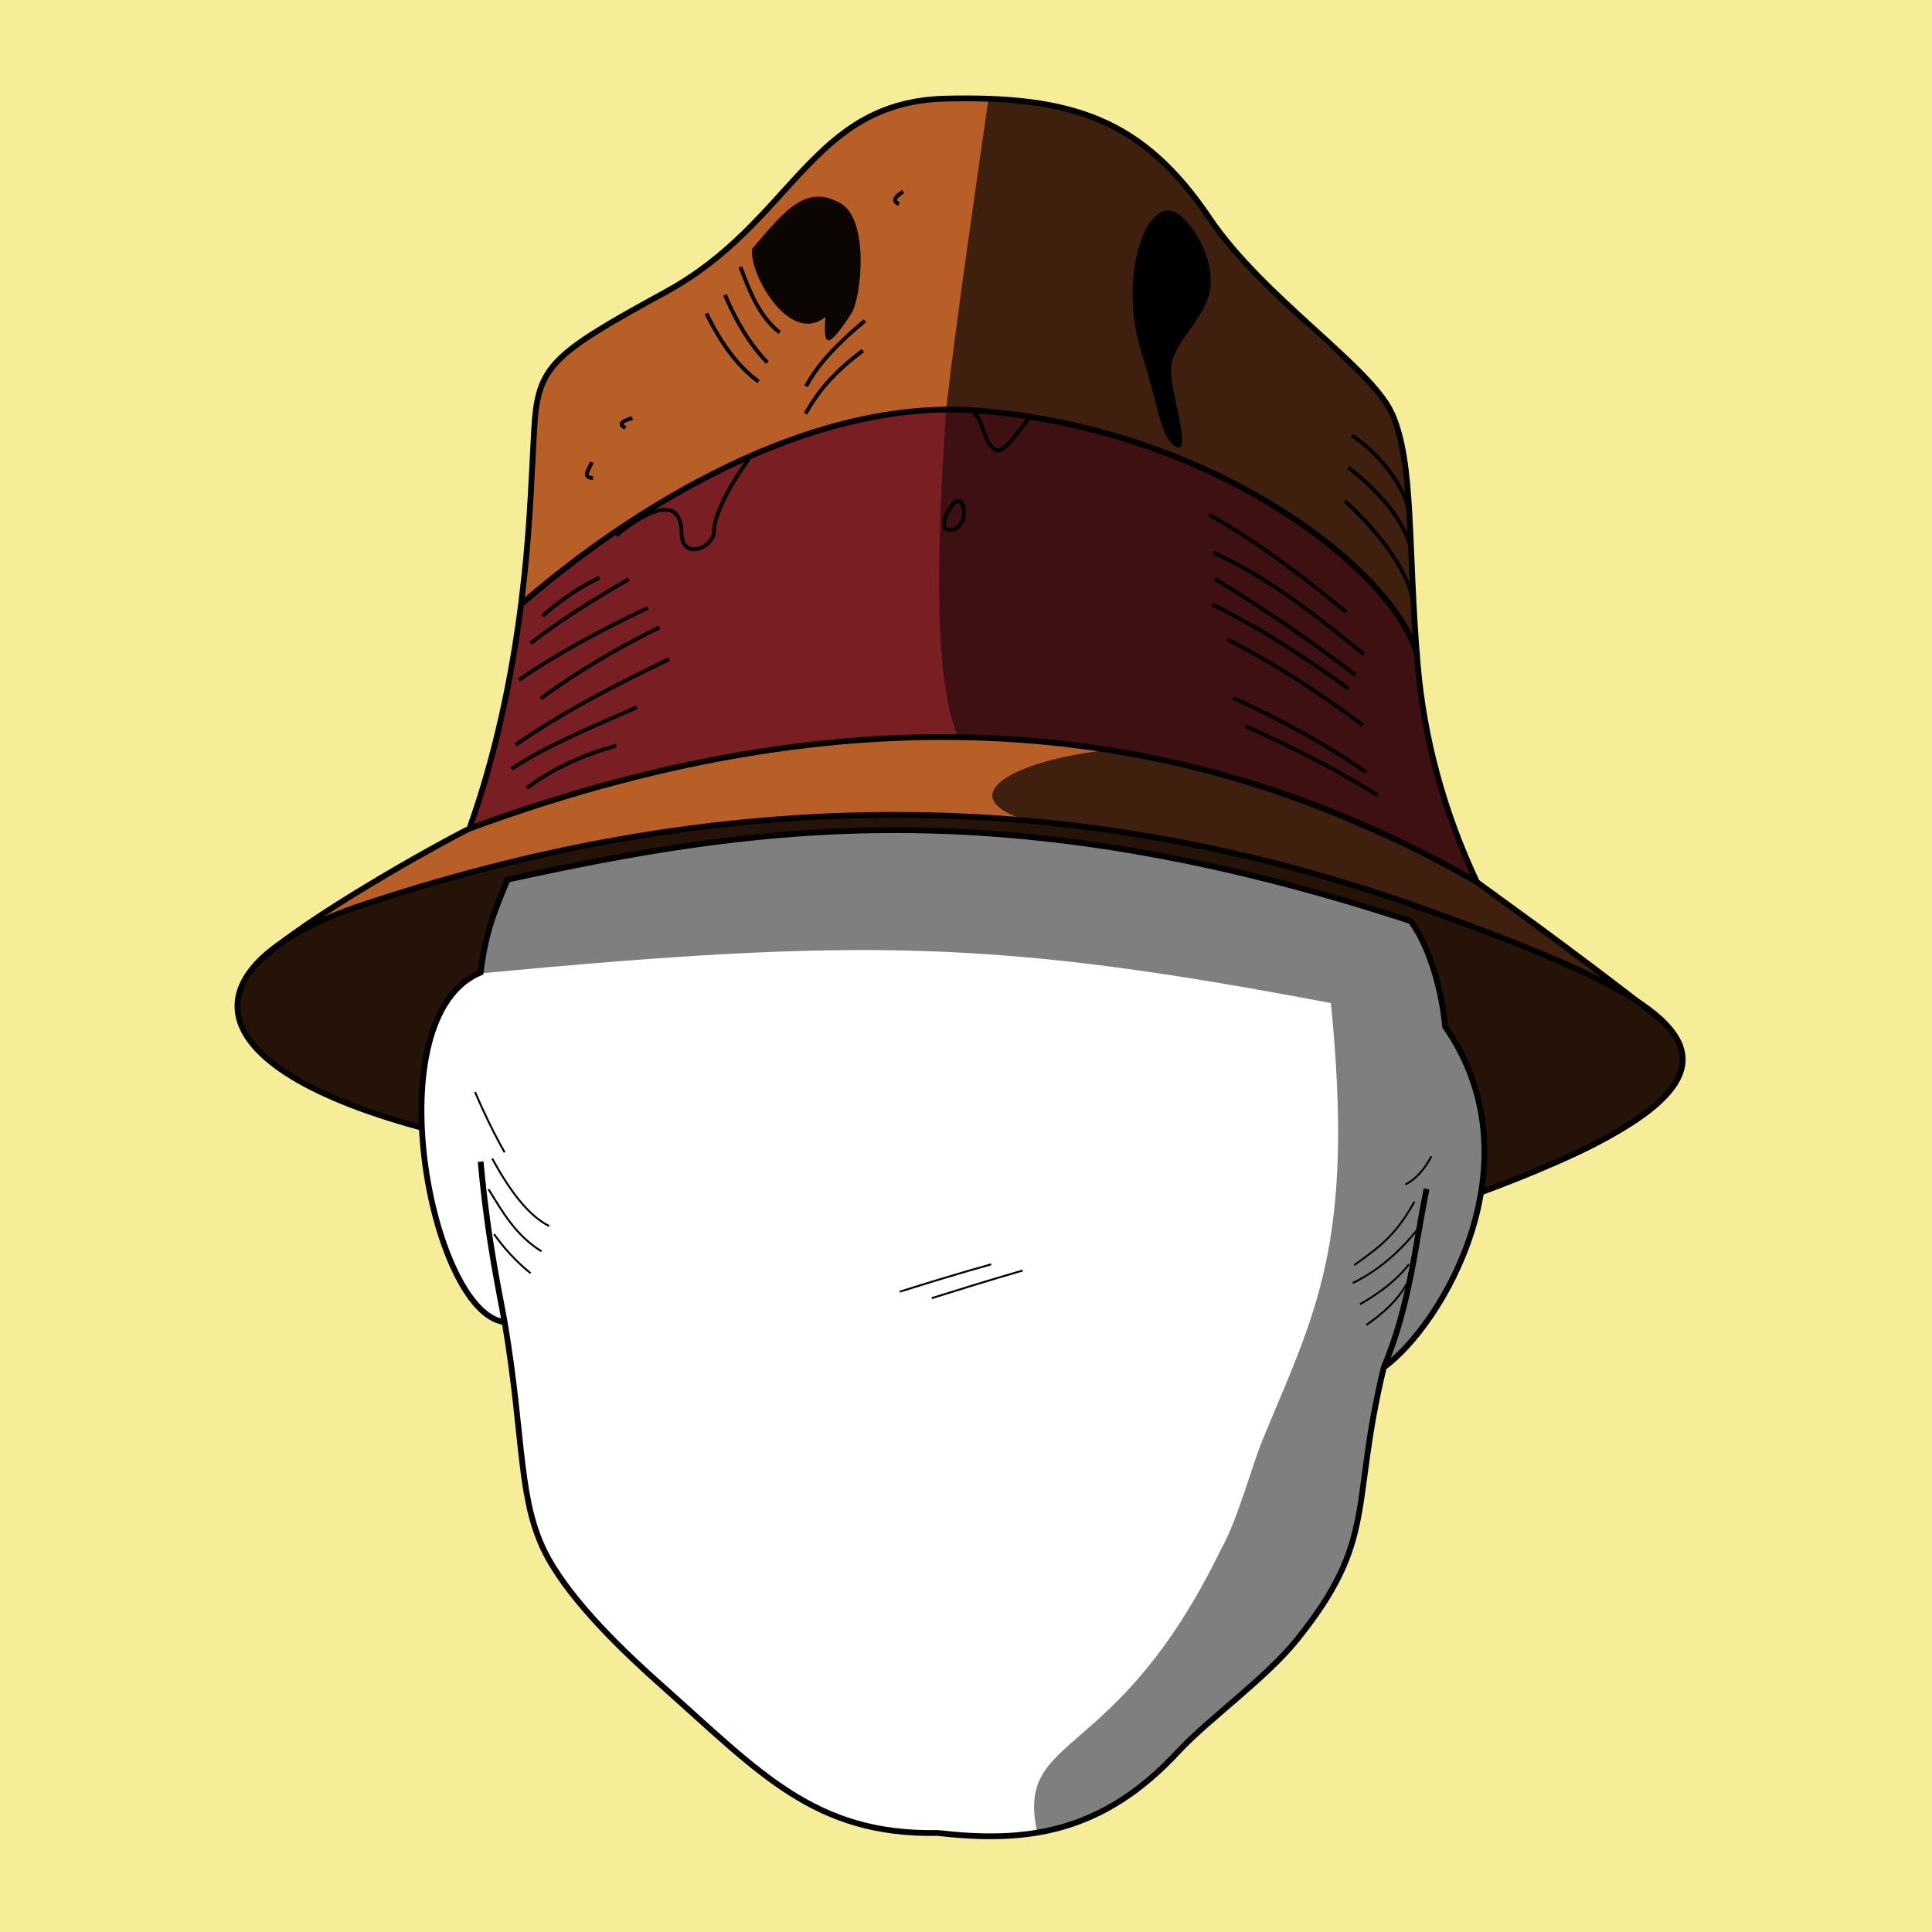
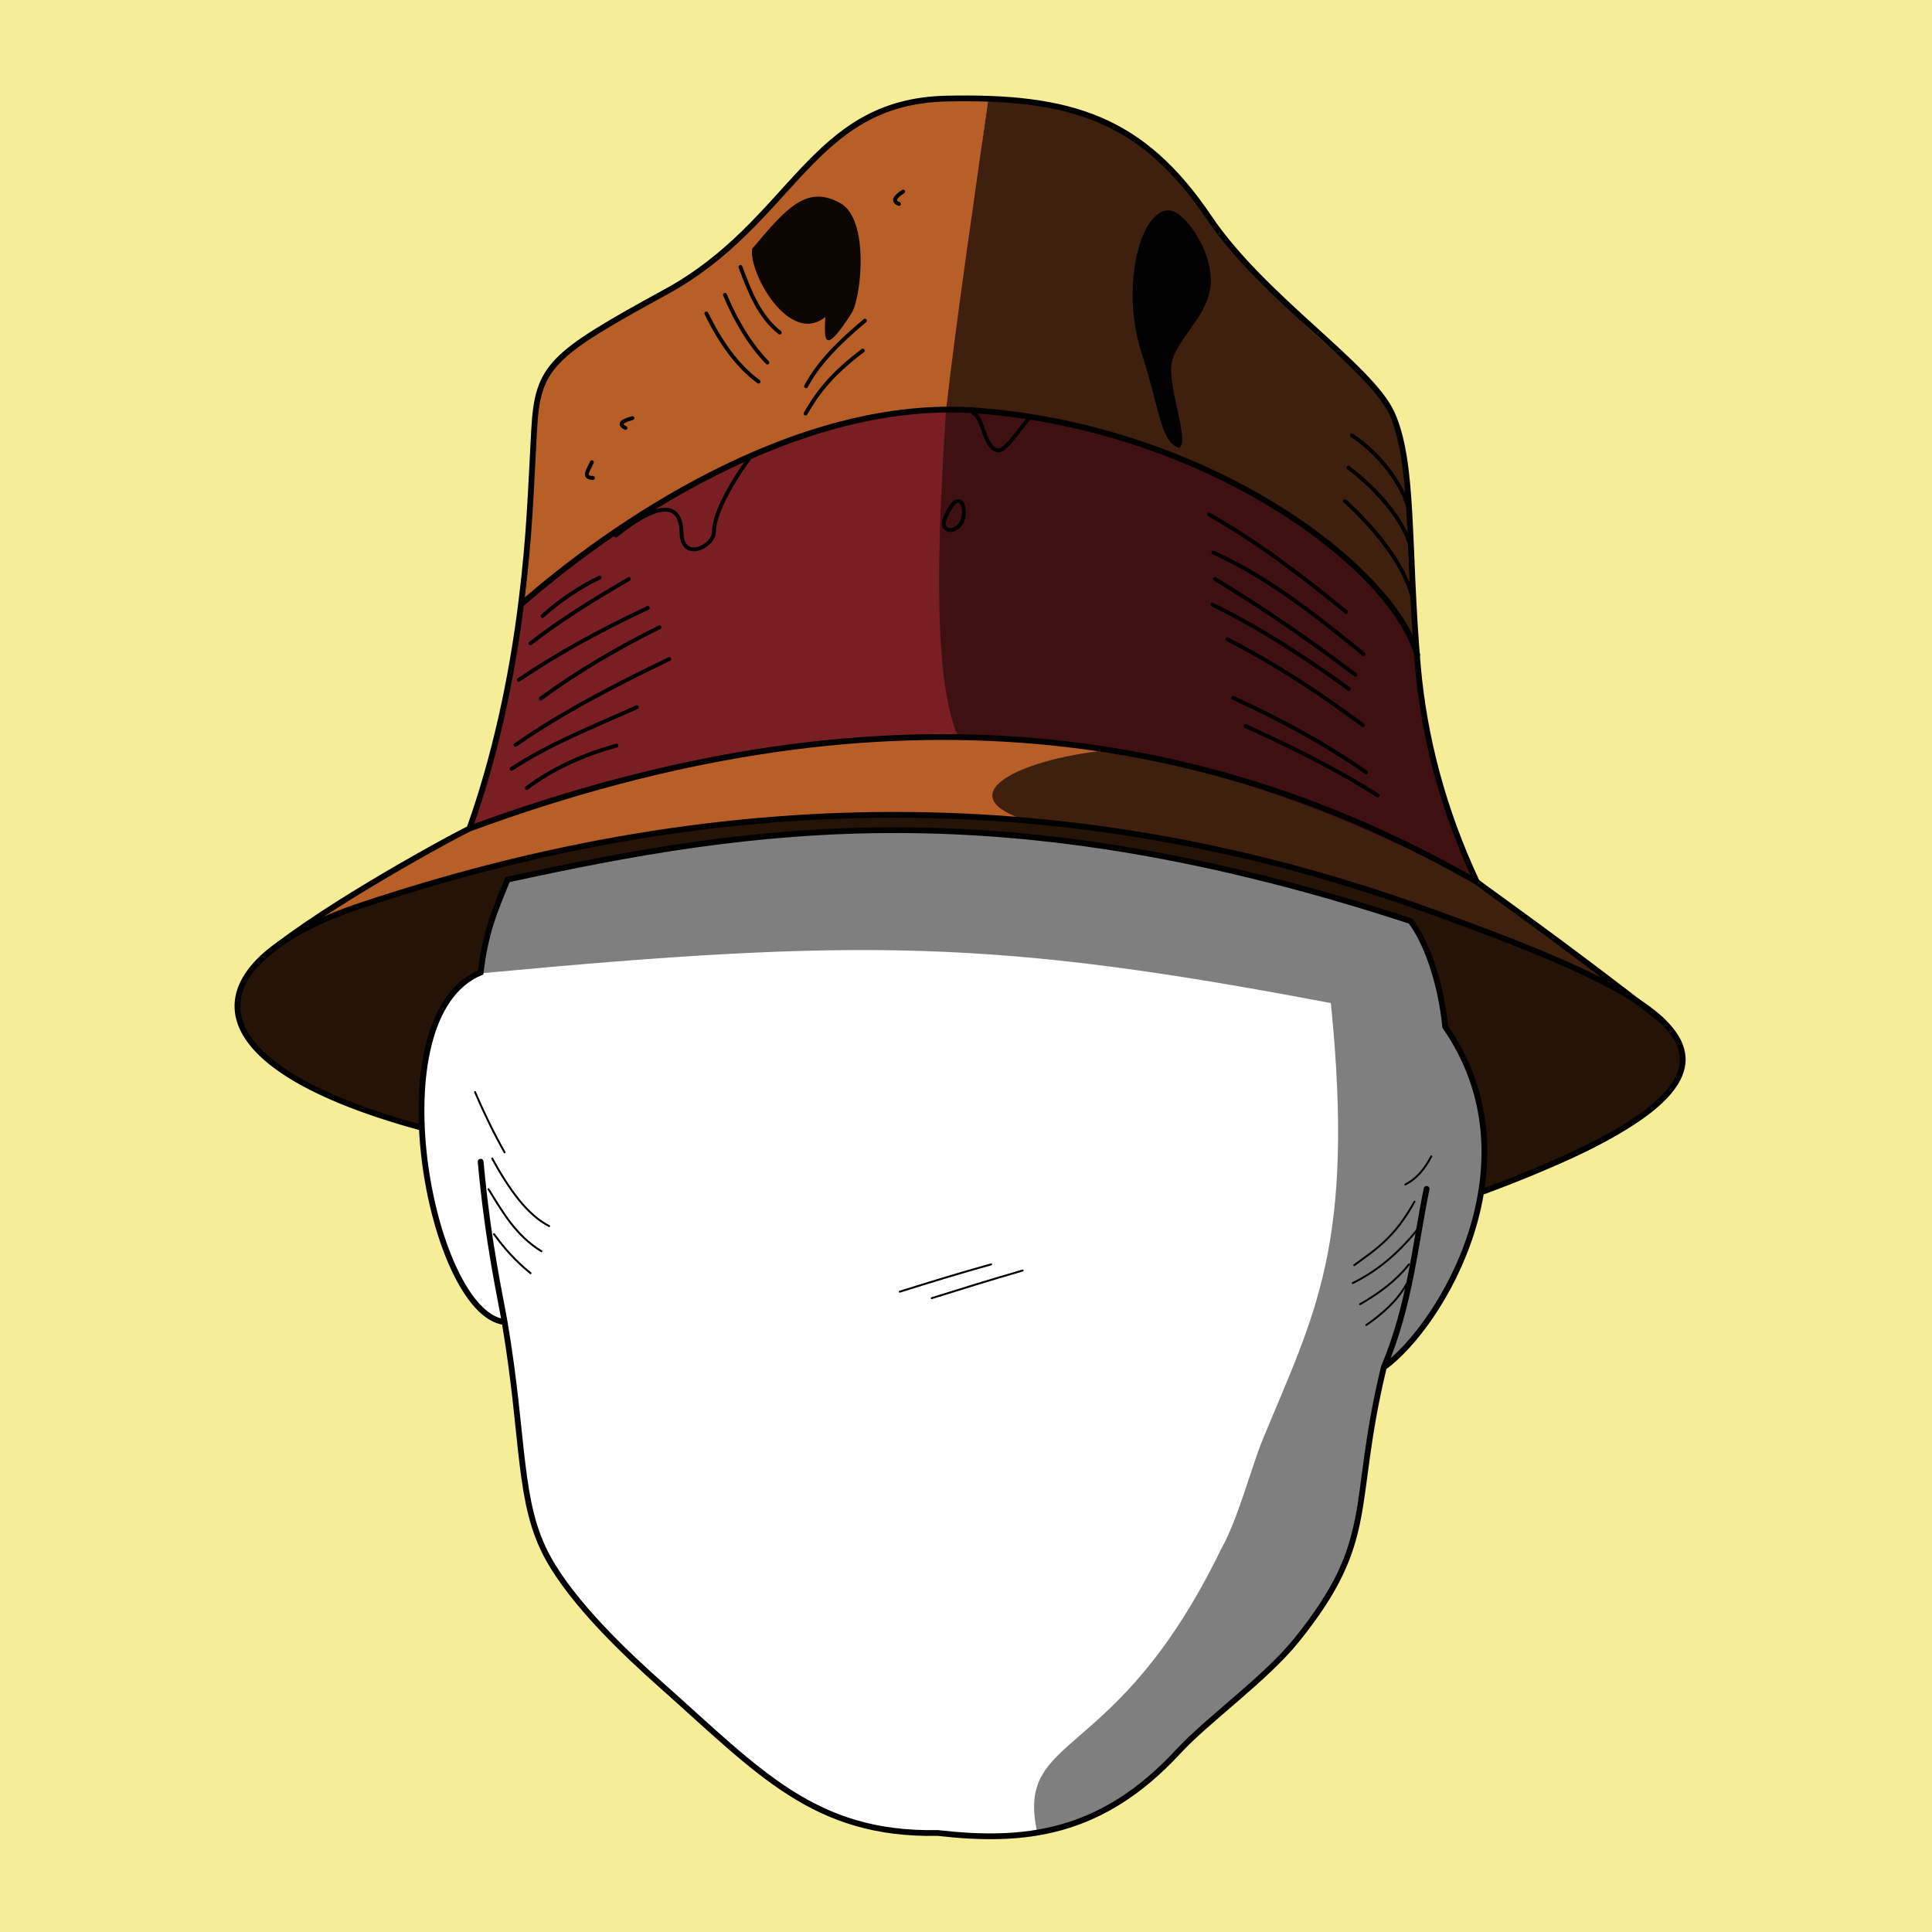
<svg xmlns="http://www.w3.org/2000/svg" version="1.1" viewBox="0 0 500 500">
  <g stroke="none">
    <path fill="#F6ED98" d="M 0,0 H 500 V 500 H 0 Z m 131.06,342.02 c 3.32,28.74 2.96,43.87 8.91,56.78 8.79,19.07 22.44,29.48 34.6,40.43 17.39,17.55 35.18,35.13 68.09,35.13 41.81,5.66 57.72,-16.74 63.92,-22.79 4.48,-4.37 12.85,-10.46 22.1,-19.66 15.09,-15.01 21.3,-28.5 24.11,-46.33 1.68,-8.93 1.61,-15.06 5.34,-31.71 14.84,-12.38 34.49,-41.76 22.45,-85.34 -39.91,-144.4 -236.52,-96.31 -270.24,-20.44 -5.31,28.96 -0.15,88.13 20.72,93.93 z" />
    <path fill="#791F23" d="m121.36 214.28c6.63-20.01 10-39.22 13.89-58.21 24.32-20.24 63.82-48.6 109.92-50.21-2.29 47.72-2.91 70.4 4.67 84.73-58.18 2.07-83.88 8.43-128.48 23.69z" />
    <g fill="#B85E27">
      <path d="m135.25 156.07 3.38-49.12c1.14-16.59 21.55-24.39 33.23-31.18 15.71-9.13 28.13-23.26 31.73-27.5 16.88-19.86 28.55-22.62 52.17-22.62-3.57 25.34-6.69 54.2-9.92 80.35C205.58 109.49 182.06 118.78 135.25 156.07Z" />
      <path d="m81.87 238.39c8.97-6.8 29.13-18.79 39.49-24.11 69.76-25.71 132.03-28.97 190.67-15.43l-10.9 18.29C234.42 205.17 155.71 209.79 81.87 238.39Z" />
    </g>
    <g fill="#3F200E">
      <path d="m266.28 212.54c-21.14-6.43-3.54-15.92 20.27-18.39 33.18 5.25 68.71 18.56 93.33 33.01 15.25 8.95 36.35 25.78 40.4 30.16C393.43 241.64 311.58 216.9 266.28 212.54Z" />
      <path d="m255.76 25.65c-3.54 25.39-7.96 54.79-10.9 80.22 57.41 0.66 119.43 38.08 122.03 66.92-1.48-32.02 0.22-62.87-14.58-75.7C341.4 87.63 322.61 70.83 313.24 56.77 295.8 30.61 282.77 27.86 255.76 25.65Z" />
    </g>
    <path fill="#3F1012" d="m247.93 190.59c-7.13-16.28-4.88-56.63-3.07-84.72 63.17 2.63 112.56 36.72 121.92 63.6 2.07 18.73 5.51 41.84 15 58.31-44.52-20.96-74.19-34.15-133.85-37.19z" />
    <path fill="#0C0602" d="m213.59 82.05c-0.29 5.64-0.55 10.47 6.76-0.94 2.58-4.03 4.73-24.28-2.86-28.52-8.65-4.85-13.87 1.14-22.82 11.78-1.03 6.07 9.57 25.22 18.92 17.68z" />
    <path fill="#000" d="m305.17 115.91c2.59-1.5-2.1-13.34-2.1-20.34 0-7.27 10.29-13.52 10.29-22.79 0-8.64-6.2-16.15-8.84-17.67-8.09-4.67-15.31 17.12-8.98 36.6 4.6 14.17 4.79 22.76 9.63 24.21z" />
    <path fill="#261308" d="m108.95 291.8c-35.64-10.02-47.98-21.92-47.1-32.26 0.87-10.2 14.78-19.85 31.96-25.68 57.48-19.5 118.62-26.62 183.22-20.1 43.2 4.36 158.44 36.61 158.44 60.4 0 7.33-9.69 20.86-52.01 34.36 2.1-15.73 0.03-30.6-9.45-42.81-1.8-15.14-5.17-21.48-8.96-27.33-85.06-26.26-144.46-30.38-233.71-10.74-3.27 7.95-5.49 14.37-6.93 24.26-15.35 6.2-16.03 30.63-15.46 39.89z" />
    <path fill-opacity="0.5" fill="#000" d="m124.42 251.9c1.52-9.7 3.69-16.53 6.93-24.26 98.41-25.27 160.88-10.73 233.75 10.96 2.01 0.6 7.9 14.05 8.89 27.12 23.15 33.11 1.47 74.74-15.69 87.69-15.26 64.87 2.42 48.78-53.29 99.79-10.96 10.46-23.69 19.37-36.57 21.08-5.81-26.43 20.23-16.93 47.61-73.43 4.25-7.44 7.84-21.29 10.79-28.43 13.4-32.48 23.88-50.19 17.59-112.82-86.22-16.38-121.39-16.98-220.01-7.7z" />
  </g>
-   <g fill="none" stroke="#000">
+   <g fill="none" stroke="#000" stroke-linecap="round">
    <g stroke-width="0.5">
      <path d="m126.43 307.77c3.66 5.94 7.11 12.02 13.7 16.06" />
      <path d="m122.94 282.63c2.38 5.55 4.92 10.76 7.65 15.59" />
      <path d="m127.38 299.83c4.39 8.01 9.11 14.61 14.74 17.48" />
      <path d="m137.3 329.5c-1.72-1.41-5.56-4.64-9.45-10.11" />
      <path d="m353.6 342.92c4.1-2.86 8.02-6.24 10.41-10.61" />
      <path d="m351.99 337.53c4.58-2.63 9.18-5.9 12.65-10.32" />
      <path d="m350.1 332.05c6.07-2.97 11.74-7.55 16.91-14.08" />
      <path d="m366.07 310.98c-5.12 9.29-9.95 12.31-15.59 16.44" />
      <path d="m363.71 306.54c2.58-1.3 4.84-3.66 6.71-7.28" />
      <path d="m232.86 334.29c7.83-2.46 15.69-4.87 23.65-7.08" />
      <path d="m241.14 335.96c7.57-2.38 15.32-4.77 23.52-7.15" />
    </g>
    <g stroke-width="1">
      <path d="m140.42 159.41c4.25-3.81 9.07-7.18 14.74-9.92" />
      <path d="m137.3 166.5c7.63-5.97 16.38-11.37 25.42-16.63" />
      <path d="m134.28 175.95c9.63-6.58 20.88-12.75 33.36-18.62" />
      <path d="m139.95 180.77c9.67-7.09 19.98-13.11 30.71-18.43" />
      <path d="m133.43 192.77c12.2-8.46 25.82-15.51 39.78-22.21" />
      <path d="m132.39 199c9.52-6.35 21.21-10.96 32.41-15.97" />
      <path d="m136.35 203.92c6.95-5.19 14.78-8.62 23.15-10.96" />
      <path d="m153.17 119.63c-0.64 1.69-2.71 4.03 0.28 4.06" />
      <path d="m161.87 110.75c-1.5-0.78-1.67-1.6 1.8-2.55" />
      <path d="m232.66 52.79c-1.95-0.77-0.86-1.94 1.07-3.21" />
      <path d="M196.31 98.76C190.86 94.78 186.48 88.65 182.81 81.12" />
      <path d="m191.63 69.09c2.41 6.51 4.95 12.9 10.16 16.97" />
      <path d="m187.62 76.31c2.95 7.06 6.58 12.94 10.96 17.51" />
      <path d="m208.47 107.04c2.83-4.91 6.38-9.99 14.83-16.3" />
      <path d="m223.84 82.99c-6.63 5.5-12.15 11.11-15.23 16.97" />
      <path d="m159.42 138.6c6.37-5.2 16.64-11.6 16.96-0.86 0 7.75 8.4 3.8 8.4-0.19 0-5.1 5.56-14.16 9.04-18.77" />
      <path d="m348.07 129.66c7.54 6.9 16.31 17.14 17.88 26.81" />
      <path d="m348.94 121.02c7.4 5.5 15.27 14.4 16.47 21.99" />
      <path d="m349.85 112.69c6.58 4.15 13.43 12.7 14.8 19.44" />
      <path d="m312.94 133.17c13.07 7.41 24.4 16.22 35.48 25.22" />
      <path d="M352.91 169.3C340.64 159.28 328.26 149.46 314.01 143" />
      <path d="m350.77 174.64c-11.92-9.02-24.01-17.39-36.34-24.8" />
      <path d="M349.06 178.27C337.76 170.07 326.12 162.55 313.79 156.47" />
      <path d="M352.7 187.68C341.57 179.33 329.98 171.78 317.64 165.45" />
      <path d="m353.55 199.86c-10.42-7.25-21.98-13.6-34.41-19.24" />
      <path d="M356.55 205.85C345.62 198.91 334.07 193.24 322.34 187.89" />
      <path d="m251.94 106.94c2.54 1.09 2.64 8.66 6.14 9.6 1.88 0.5 5.24-4.68 8.08-8.18" />
      <path d="m244.68 133.83c3.82-8.82 6.12-1.33 3.95 1.77-1.75 2.51-5.62 2.08-3.95-1.77z" />
    </g>
    <g stroke-width="1.5">
      <path d="m124.39 300.65c1.92 21.15 5.13 35.14 6.23 41.61 5.19 30.65 3.31 46.69 11.24 61 6.55 11.84 19.89 24.52 29.5 33.05 25.19 22.37 39.42 38.68 71.3 38.06 22.48 2.56 42.36 0.5 62.37-21.17 7.53-8.15 22.53-18.8 30.55-28.77 21.02-26.11 13.79-34.3 22.55-70.55 6.76-16.1 8.06-31.45 11.07-46.2" />
      <path d="M130.47 342.13C111.42 339.67 96.69 263.13 124.39 251.67c1.26-10.24 3.34-15.25 6.96-24.03 63.49-13.82 128.03-23.89 233.71 10.74 3.94 5.17 7.77 15.39 8.96 27.34 24.36 35.07-0.9 77.23-15.87 88.15" />
      <path d="m121.61 214.08c6.37-17.91 10.81-38.02 13.34-58.53 2.09-16.98 2.37-27.46 3.28-44.21 0.91-16.65 4.25-19.47 34.16-35.84 33.02-18.07 37.36-49.18 72.43-49.98 32.4-0.74 50.81 5.15 68.15 30.87 13.93 20.66 41.7 38.41 47.22 50.55 5.83 12.82 4.08 34.57 6.73 65.24 1.63 18.82 6.64 37.65 15.28 56.06" />
      <path d="m135.26 156.07c21.89-19.1 70.12-53.48 117.8-49.8 60.2 4.64 107.44 40.74 113.72 63.2" />
      <path d="M66.92 248.91C78.58 237.78 113.29 218.51 121.46 214.45c104.62-38.51 188.85-27.38 260.74 13.8 2.94 2.29 22.87 16.24 48.1 35.99" />
      <path d="M 108.95,291.8 C 45.81,274.60 50.88,248.57 93.38,234.35 c 104.48,-34.97 195.75,-27.72 275.82,1.11 69.54,25.05 99.45,41.42 14.13,73.11" />
    </g>
  </g>
</svg>
